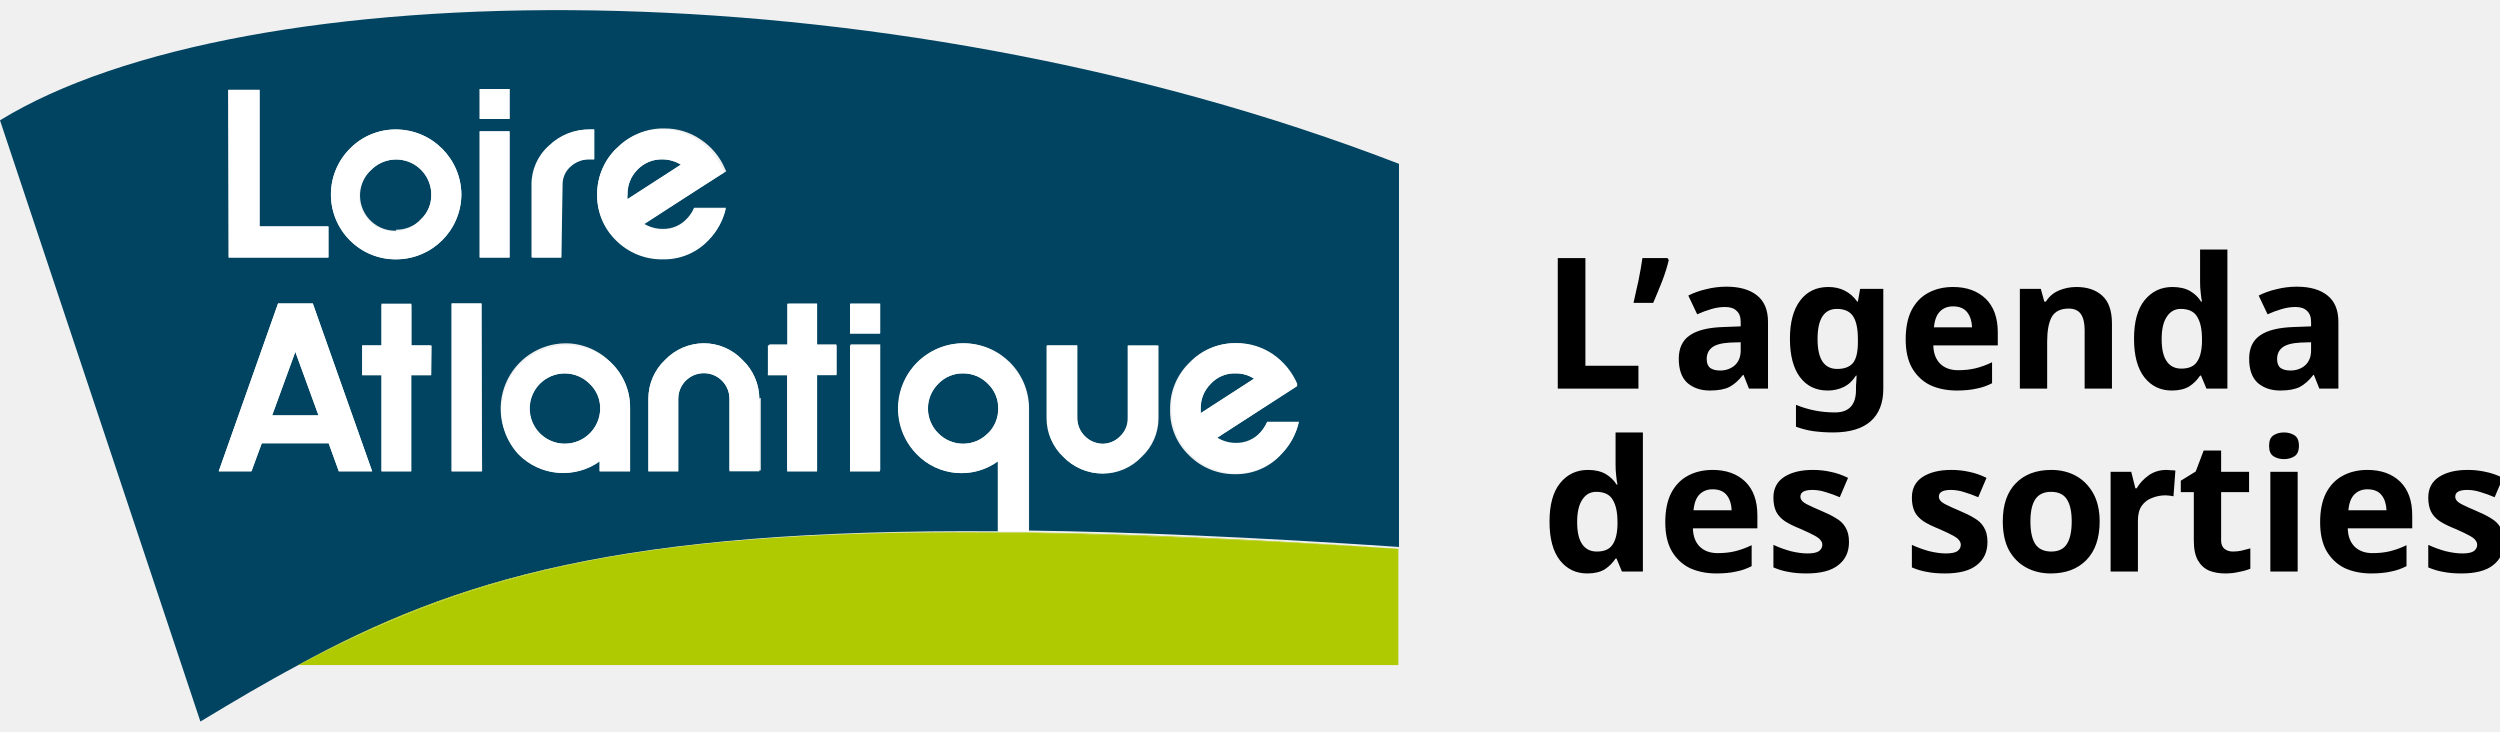
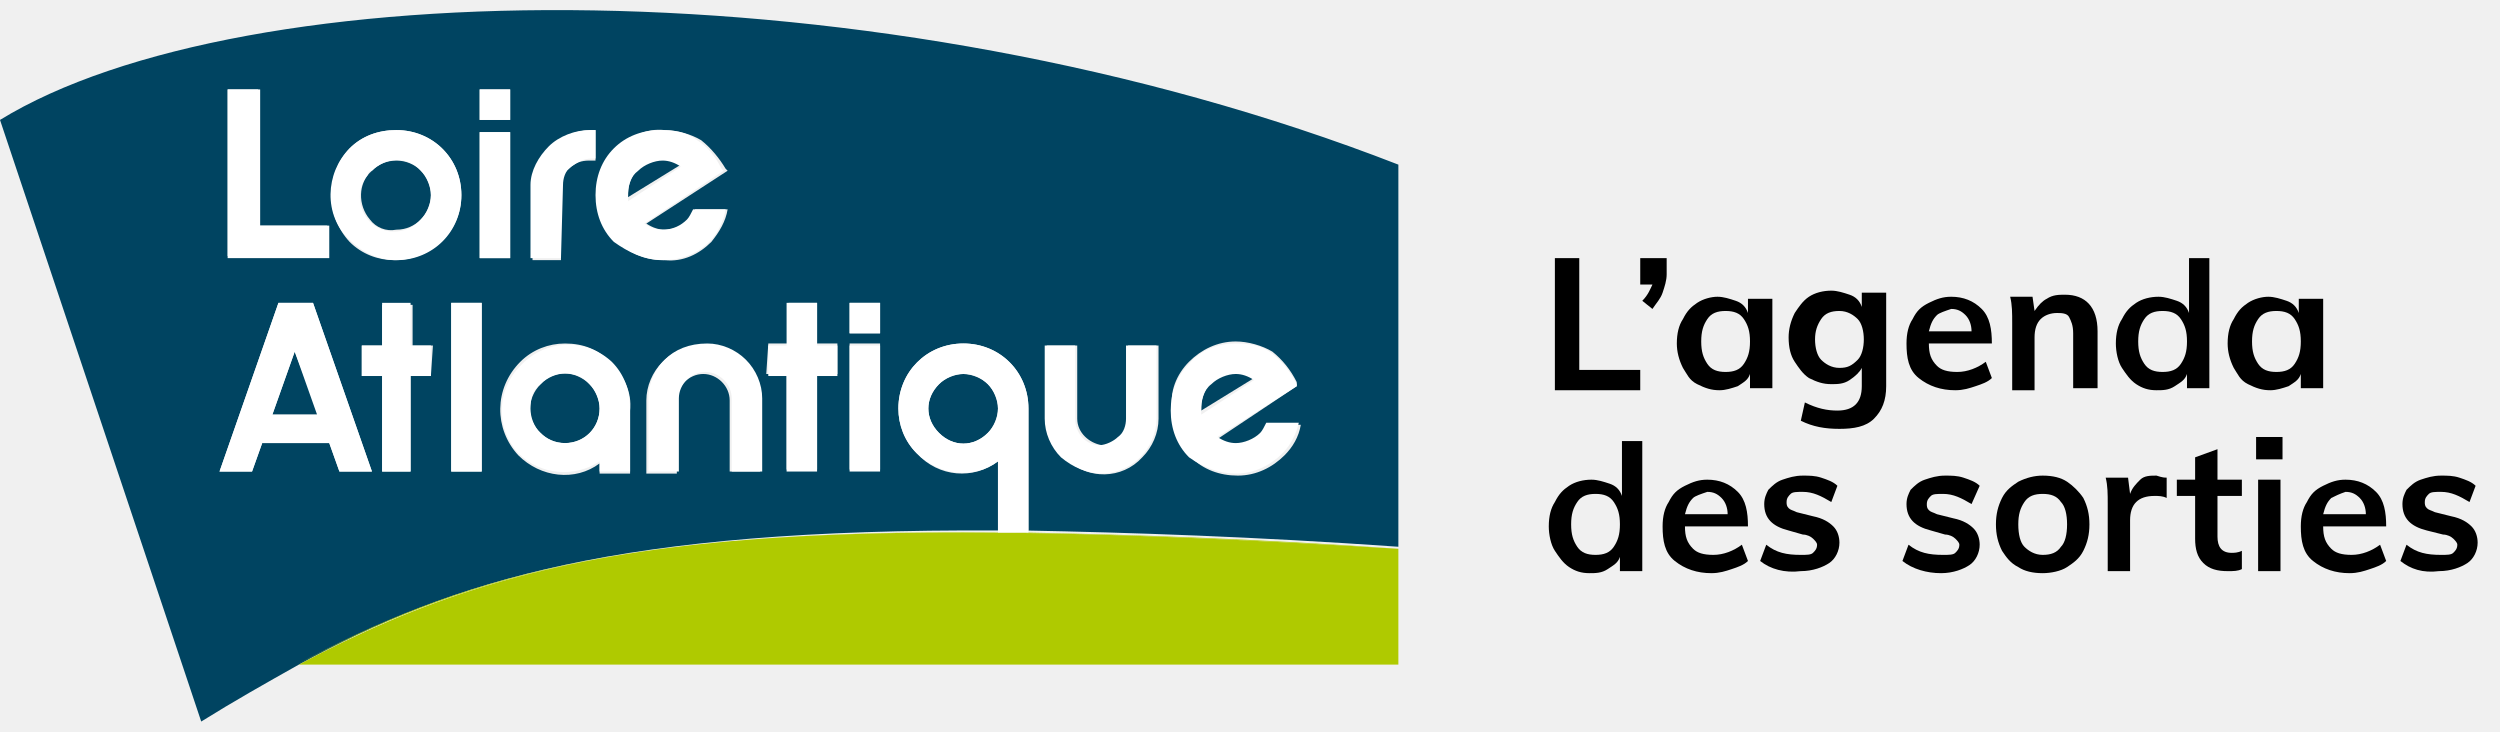
- <svg xmlns="http://www.w3.org/2000/svg" id="calques" viewBox="0 0 123 36">
-   <defs>
-     <style>.cls-1,.cls-2{isolation:isolate;}.cls-2{font-size:9px;font-family:Muli-Bold, Muli;font-weight:700;}.cls-3{letter-spacing:-0.07em;}.cls-4{letter-spacing:-0.03em;}.cls-5{letter-spacing:0.05em;}.cls-6{fill:#004461;}.cls-7{fill:#afca00;}.cls-8{fill:#fff;}</style>
-   </defs>
-   <g id="Handicap" class="cls-1">
-     <text class="cls-2" transform="translate(75.83 19.12)">
-       <tspan class="cls-3">L</tspan>
-       <tspan class="cls-4" x="4.43" y="0">’</tspan>
-       <tspan x="6.39" y="0">agenda</tspan>
-       <tspan x="0" y="9">des so</tspan>
-       <tspan class="cls-5" x="27.31" y="9">r</tspan>
-       <tspan x="31.26" y="9">ties</tspan>
-     </text>
+ <svg xmlns="http://www.w3.org/2000/svg" version="1.1" id="calques" x="0px" y="0px" viewBox="0 0 123 36" style="enable-background:new 0 0 123 36;" xml:space="preserve">
+   <style type="text/css">
+ 	.st0{enable-background:new    ;}
+ 	.st1{fill:#004461;}
+ 	.st2{fill:#AFCA00;}
+ 	.st3{fill:#FFFFFF;}
+ </style>
+   <g id="Handicap">
+     <g class="st0">
+       <path d="M76.5,19.1v-6.4h1.2v5.5h3v1H76.5z" />
+     </g>
+     <g class="st0">
+       <path d="M82,12.7v0.8c0,0.3-0.1,0.6-0.2,0.9c-0.1,0.3-0.3,0.5-0.5,0.8l-0.5-0.4c0.3-0.3,0.4-0.6,0.5-0.8h-0.6v-1.3H82z" />
+     </g>
+     <g class="st0">
+       <path d="M87.2,14.6v4.5h-1.1v-0.7c-0.1,0.3-0.3,0.4-0.6,0.6c-0.3,0.1-0.6,0.2-0.9,0.2c-0.4,0-0.7-0.1-1.1-0.3s-0.5-0.5-0.7-0.8    c-0.2-0.4-0.3-0.8-0.3-1.2c0-0.5,0.1-0.9,0.3-1.2c0.2-0.4,0.4-0.6,0.7-0.8c0.3-0.2,0.7-0.3,1-0.3c0.3,0,0.6,0.1,0.9,0.2    c0.3,0.1,0.5,0.3,0.6,0.6v-0.7H87.2z M85.8,17.9c0.2-0.3,0.3-0.6,0.3-1.1c0-0.5-0.1-0.8-0.3-1.1c-0.2-0.3-0.5-0.4-0.9-0.4    c-0.4,0-0.7,0.1-0.9,0.4c-0.2,0.3-0.3,0.6-0.3,1.1c0,0.5,0.1,0.8,0.3,1.1c0.2,0.3,0.5,0.4,0.9,0.4C85.3,18.3,85.6,18.2,85.8,17.9z    " />
+       <path d="M92.8,14.6V19c0,0.7-0.2,1.2-0.6,1.6c-0.4,0.4-1,0.5-1.7,0.5c-0.7,0-1.3-0.1-1.9-0.4l0.2-0.9c0.6,0.3,1.1,0.4,1.6,0.4    c0.8,0,1.2-0.4,1.2-1.2v-0.9c-0.1,0.2-0.3,0.4-0.6,0.6c-0.3,0.2-0.6,0.2-0.9,0.2c-0.4,0-0.7-0.1-1.1-0.3c-0.3-0.2-0.5-0.5-0.7-0.8    c-0.2-0.3-0.3-0.7-0.3-1.2c0-0.4,0.1-0.8,0.3-1.2c0.2-0.3,0.4-0.6,0.7-0.8c0.3-0.2,0.7-0.3,1.1-0.3c0.3,0,0.6,0.1,0.9,0.2    c0.3,0.1,0.5,0.3,0.6,0.6v-0.7H92.8z M91.4,17.7c0.2-0.2,0.3-0.6,0.3-1c0-0.4-0.1-0.8-0.3-1c-0.2-0.2-0.5-0.4-0.9-0.4    c-0.4,0-0.7,0.1-0.9,0.4s-0.3,0.6-0.3,1c0,0.4,0.1,0.8,0.3,1s0.5,0.4,0.9,0.4S91.1,18,91.4,17.7z" />
+       <path d="M98,16.9h-3.1c0,0.5,0.1,0.8,0.4,1.1c0.2,0.2,0.5,0.3,1,0.3c0.5,0,1-0.2,1.4-0.5l0.3,0.8c-0.2,0.2-0.5,0.3-0.8,0.4    c-0.3,0.1-0.6,0.2-1,0.2c-0.7,0-1.3-0.2-1.8-0.6s-0.6-1-0.6-1.7c0-0.5,0.1-0.9,0.3-1.2c0.2-0.4,0.4-0.6,0.8-0.8s0.7-0.3,1.1-0.3    c0.6,0,1.1,0.2,1.5,0.6s0.5,1,0.5,1.7V16.9z M95.3,15.5c-0.2,0.2-0.3,0.4-0.4,0.8H97c0-0.3-0.1-0.6-0.3-0.8s-0.4-0.3-0.7-0.3    C95.7,15.3,95.4,15.4,95.3,15.5z" />
+       <path d="M103.2,16.3v2.8H102v-2.7c0-0.4-0.1-0.6-0.2-0.8s-0.4-0.2-0.6-0.2c-0.3,0-0.6,0.1-0.8,0.3s-0.3,0.5-0.3,0.9v2.6h-1.1v-3.3    c0-0.5,0-0.9-0.1-1.3h1.1l0.1,0.7c0.2-0.3,0.4-0.5,0.6-0.6c0.3-0.2,0.6-0.2,0.9-0.2C102.6,14.5,103.2,15.1,103.2,16.3z" />
+       <path d="M108.7,12.5v6.6h-1.1v-0.7c-0.1,0.3-0.3,0.4-0.6,0.6s-0.6,0.2-0.9,0.2c-0.4,0-0.7-0.1-1-0.3c-0.3-0.2-0.5-0.5-0.7-0.8    s-0.3-0.8-0.3-1.2c0-0.5,0.1-0.9,0.3-1.2c0.2-0.4,0.4-0.6,0.7-0.8c0.3-0.2,0.7-0.3,1.1-0.3c0.3,0,0.6,0.1,0.9,0.2    c0.3,0.1,0.5,0.3,0.6,0.6v-2.7H108.7z M107.3,17.9c0.2-0.3,0.3-0.6,0.3-1.1s-0.1-0.8-0.3-1.1c-0.2-0.3-0.5-0.4-0.9-0.4    c-0.4,0-0.7,0.1-0.9,0.4s-0.3,0.6-0.3,1.1c0,0.5,0.1,0.8,0.3,1.1s0.5,0.4,0.9,0.4S107.1,18.2,107.3,17.9z" />
+       <path d="M114.3,14.6v4.5h-1.1v-0.7c-0.1,0.3-0.3,0.4-0.6,0.6c-0.3,0.1-0.6,0.2-0.9,0.2c-0.4,0-0.7-0.1-1.1-0.3s-0.5-0.5-0.7-0.8    c-0.2-0.4-0.3-0.8-0.3-1.2c0-0.5,0.1-0.9,0.3-1.2c0.2-0.4,0.4-0.6,0.7-0.8c0.3-0.2,0.7-0.3,1-0.3c0.3,0,0.6,0.1,0.9,0.2    c0.3,0.1,0.5,0.3,0.6,0.6v-0.7H114.3z M112.9,17.9c0.2-0.3,0.3-0.6,0.3-1.1c0-0.5-0.1-0.8-0.3-1.1c-0.2-0.3-0.5-0.4-0.9-0.4    c-0.4,0-0.7,0.1-0.9,0.4c-0.2,0.3-0.3,0.6-0.3,1.1c0,0.5,0.1,0.8,0.3,1.1c0.2,0.3,0.5,0.4,0.9,0.4    C112.4,18.3,112.7,18.2,112.9,17.9z" />
+     </g>
+     <g class="st0">
+       <path d="M80.8,21.5v6.6h-1.1v-0.7c-0.1,0.3-0.3,0.4-0.6,0.6s-0.6,0.2-0.9,0.2c-0.4,0-0.7-0.1-1-0.3c-0.3-0.2-0.5-0.5-0.7-0.8    s-0.3-0.8-0.3-1.2c0-0.5,0.1-0.9,0.3-1.2c0.2-0.4,0.4-0.6,0.7-0.8c0.3-0.2,0.7-0.3,1.1-0.3c0.3,0,0.6,0.1,0.9,0.2    c0.3,0.1,0.5,0.3,0.6,0.6v-2.7H80.8z M79.4,26.9c0.2-0.3,0.3-0.6,0.3-1.1s-0.1-0.8-0.3-1.1c-0.2-0.3-0.5-0.4-0.9-0.4    c-0.4,0-0.7,0.1-0.9,0.4s-0.3,0.6-0.3,1.1c0,0.5,0.1,0.8,0.3,1.1s0.5,0.4,0.9,0.4S79.2,27.2,79.4,26.9z" />
+       <path d="M86,25.9h-3.1c0,0.5,0.1,0.8,0.4,1.1c0.2,0.2,0.5,0.3,1,0.3c0.5,0,1-0.2,1.4-0.5l0.3,0.8c-0.2,0.2-0.5,0.3-0.8,0.4    c-0.3,0.1-0.6,0.2-1,0.2c-0.7,0-1.3-0.2-1.8-0.6s-0.6-1-0.6-1.7c0-0.5,0.1-0.9,0.3-1.2c0.2-0.4,0.4-0.6,0.8-0.8s0.7-0.3,1.1-0.3    c0.6,0,1.1,0.2,1.5,0.6s0.5,1,0.5,1.7V25.9z M83.3,24.5c-0.2,0.2-0.3,0.4-0.4,0.8H85c0-0.3-0.1-0.6-0.3-0.8s-0.4-0.3-0.7-0.3    C83.7,24.3,83.4,24.4,83.3,24.5z" />
+       <path d="M86.6,27.6l0.3-0.8c0.5,0.4,1,0.5,1.7,0.5c0.3,0,0.5,0,0.6-0.1c0.1-0.1,0.2-0.2,0.2-0.4c0-0.1-0.1-0.2-0.2-0.3    c-0.1-0.1-0.3-0.2-0.5-0.2L88,26.1c-0.8-0.2-1.2-0.6-1.2-1.3c0-0.3,0.1-0.5,0.2-0.7c0.2-0.2,0.4-0.4,0.7-0.5    c0.3-0.1,0.6-0.2,1-0.2c0.3,0,0.6,0,0.9,0.1c0.3,0.1,0.6,0.2,0.8,0.4l-0.3,0.8c-0.5-0.3-0.9-0.5-1.4-0.5c-0.3,0-0.5,0-0.6,0.1    c-0.1,0.1-0.2,0.2-0.2,0.4c0,0.1,0,0.2,0.1,0.3s0.2,0.1,0.4,0.2l0.8,0.2c0.5,0.1,0.8,0.3,1,0.5c0.2,0.2,0.3,0.5,0.3,0.8    c0,0.4-0.2,0.8-0.5,1s-0.8,0.4-1.4,0.4C87.8,28.2,87.1,28,86.6,27.6z" />
+       <path d="M93.6,27.6l0.3-0.8c0.5,0.4,1,0.5,1.7,0.5c0.3,0,0.5,0,0.6-0.1c0.1-0.1,0.2-0.2,0.2-0.4c0-0.1-0.1-0.2-0.2-0.3    c-0.1-0.1-0.3-0.2-0.5-0.2L95,26.1c-0.8-0.2-1.2-0.6-1.2-1.3c0-0.3,0.1-0.5,0.2-0.7c0.2-0.2,0.4-0.4,0.7-0.5    c0.3-0.1,0.6-0.2,1-0.2c0.3,0,0.6,0,0.9,0.1c0.3,0.1,0.6,0.2,0.8,0.4L97,24.8c-0.5-0.3-0.9-0.5-1.4-0.5c-0.3,0-0.5,0-0.6,0.1    c-0.1,0.1-0.2,0.2-0.2,0.4c0,0.1,0,0.2,0.1,0.3s0.2,0.1,0.4,0.2l0.8,0.2c0.5,0.1,0.8,0.3,1,0.5c0.2,0.2,0.3,0.5,0.3,0.8    c0,0.4-0.2,0.8-0.5,1s-0.8,0.4-1.4,0.4C94.8,28.2,94.1,28,93.6,27.6z" />
+       <path d="M99.3,27.9c-0.4-0.2-0.6-0.5-0.8-0.8c-0.2-0.4-0.3-0.8-0.3-1.3s0.1-0.9,0.3-1.3c0.2-0.4,0.5-0.6,0.8-0.8    c0.4-0.2,0.8-0.3,1.2-0.3c0.5,0,0.9,0.1,1.2,0.3c0.3,0.2,0.6,0.5,0.8,0.8c0.2,0.4,0.3,0.8,0.3,1.3s-0.1,0.9-0.3,1.3    c-0.2,0.4-0.5,0.6-0.8,0.8c-0.3,0.2-0.8,0.3-1.2,0.3C100,28.2,99.6,28.1,99.3,27.9z M101.4,26.9c0.2-0.2,0.3-0.6,0.3-1.1    c0-0.5-0.1-0.9-0.3-1.1c-0.2-0.3-0.5-0.4-0.9-0.4c-0.4,0-0.7,0.1-0.9,0.4s-0.3,0.6-0.3,1.1c0,0.5,0.1,0.9,0.3,1.1s0.5,0.4,0.9,0.4    C100.9,27.3,101.2,27.2,101.4,26.9z" />
+     </g>
+     <g class="st0">
+       <path d="M106.6,23.5l0,1c-0.2-0.1-0.4-0.1-0.6-0.1c-0.4,0-0.7,0.1-0.9,0.3c-0.2,0.2-0.3,0.5-0.3,0.9v2.5h-1.1v-3.3    c0-0.5,0-0.9-0.1-1.3h1.1l0.1,0.8c0.1-0.3,0.3-0.5,0.5-0.7c0.2-0.2,0.5-0.2,0.8-0.2C106.4,23.5,106.5,23.5,106.6,23.5z" />
+     </g>
+     <g class="st0">
+       <path d="M109.1,24.4v2c0,0.5,0.2,0.8,0.7,0.8c0.1,0,0.3,0,0.5-0.1v0.9c-0.2,0.1-0.4,0.1-0.7,0.1c-0.5,0-0.9-0.1-1.2-0.4    c-0.3-0.3-0.4-0.7-0.4-1.2v-2.1h-0.9v-0.8h0.9v-1.1l1.1-0.4v1.5h1.2v0.8H109.1z" />
+       <path d="M111,21.5h1.3v1.1H111V21.5z M111.1,28.1v-4.5h1.1v4.5H111.1z" />
+       <path d="M117.4,25.9h-3.1c0,0.5,0.1,0.8,0.4,1.1c0.2,0.2,0.5,0.3,1,0.3c0.5,0,1-0.2,1.4-0.5l0.3,0.8c-0.2,0.2-0.5,0.3-0.8,0.4    c-0.3,0.1-0.6,0.2-1,0.2c-0.7,0-1.3-0.2-1.8-0.6s-0.6-1-0.6-1.7c0-0.5,0.1-0.9,0.3-1.2c0.2-0.4,0.4-0.6,0.8-0.8s0.7-0.3,1.1-0.3    c0.6,0,1.1,0.2,1.5,0.6s0.5,1,0.5,1.7V25.9z M114.7,24.5c-0.2,0.2-0.3,0.4-0.4,0.8h2.1c0-0.3-0.1-0.6-0.3-0.8s-0.4-0.3-0.7-0.3    C115.1,24.3,114.9,24.4,114.7,24.5z" />
+       <path d="M118.1,27.6l0.3-0.8c0.5,0.4,1,0.5,1.7,0.5c0.3,0,0.5,0,0.6-0.1c0.1-0.1,0.2-0.2,0.2-0.4c0-0.1-0.1-0.2-0.2-0.3    c-0.1-0.1-0.3-0.2-0.5-0.2l-0.8-0.2c-0.8-0.2-1.2-0.6-1.2-1.3c0-0.3,0.1-0.5,0.2-0.7c0.2-0.2,0.4-0.4,0.7-0.5    c0.3-0.1,0.6-0.2,1-0.2c0.3,0,0.6,0,0.9,0.1c0.3,0.1,0.6,0.2,0.8,0.4l-0.3,0.8c-0.5-0.3-0.9-0.5-1.4-0.5c-0.3,0-0.5,0-0.6,0.1    c-0.1,0.1-0.2,0.2-0.2,0.4c0,0.1,0,0.2,0.1,0.3s0.2,0.1,0.4,0.2l0.8,0.2c0.5,0.1,0.8,0.3,1,0.5c0.2,0.2,0.3,0.5,0.3,0.8    c0,0.4-0.2,0.8-0.5,1s-0.8,0.4-1.4,0.4C119.2,28.2,118.6,28,118.1,27.6z" />
+     </g>
  </g>
-   <path class="cls-6" d="M33.5,8.1a1.78,1.78,0,0,0-.92-.26,1.65,1.65,0,0,0-1.22.51,1.68,1.68,0,0,0-.5,1.23.86.86,0,0,0,0,.22Z" />
-   <path class="cls-6" d="M61.7,18.63a1.63,1.63,0,0,0-.91-.26,1.59,1.59,0,0,0-1.22.51,1.68,1.68,0,0,0-.51,1.23,1.8,1.8,0,0,0,0,.22Z" />
-   <path class="cls-6" d="M19.49,11.3a1.65,1.65,0,0,0,1.22-.51,1.62,1.62,0,0,0,.51-1.22,1.73,1.73,0,0,0-2.95-1.22,1.73,1.73,0,0,0,1.22,3Z" />
-   <path class="cls-6" d="M47.39,18.37a1.65,1.65,0,0,0-1.22.51,1.71,1.71,0,0,0,0,2.44,1.71,1.71,0,0,0,2.44,0,1.69,1.69,0,0,0,.51-1.22,1.65,1.65,0,0,0-.51-1.22A1.69,1.69,0,0,0,47.39,18.37Z" />
-   <path class="cls-6" d="M27.79,21.83a1.74,1.74,0,0,0,1.74-1.73A1.65,1.65,0,0,0,29,18.88a1.73,1.73,0,0,0-2.45,0,1.73,1.73,0,0,0,1.22,2.95Z" />
-   <path class="cls-6" d="M49.12,26.14V22.69a3.05,3.05,0,0,1-4-.35,3.14,3.14,0,0,1-.91-2.24,3.21,3.21,0,0,1,6.42,0v6h-.19c5.24.07,11.3.33,18.39.81V8.06C43.07-1.89,11.91-1.4,0,5.92L9.86,35.5c1.65-1,3.24-1.94,4.82-2.78h0C22.43,28.51,30.5,26,49.12,26.14Zm9.4-8.3a3.07,3.07,0,0,1,2.27-.95,3.16,3.16,0,0,1,1.78.54,3.41,3.41,0,0,1,1.2,1.45l0,.13-3.93,2.56a1.72,1.72,0,0,0,.91.26A1.58,1.58,0,0,0,62,21.3a2,2,0,0,0,.33-.51h1.56a3.28,3.28,0,0,1-.83,1.54,3,3,0,0,1-2.28,1,3.14,3.14,0,0,1-2.27-.92,3,3,0,0,1-.94-2.26A3.11,3.11,0,0,1,58.52,17.84Zm-7-.85H53v3.58a1.28,1.28,0,0,0,1.25,1.26,1.23,1.23,0,0,0,.89-.38,1.19,1.19,0,0,0,.37-.88V17H57v3.58a2.59,2.59,0,0,1-.83,1.9,2.63,2.63,0,0,1-3.82,0,2.62,2.62,0,0,1-.82-1.9Zm-30.3,1.47h-1v4.73H18.77V18.46h-.95V17h.95v-2h1.47v2h1Zm2.5,4.73H22.22V14.93h1.47Zm18.13-8.25h1.46v1.47H41.82Zm0,2h1.46v6.2H41.82Zm-4,0h.95v-2H40.2v2h.95v1.47H40.2v4.73H38.73V18.46h-.95Zm-.42,2.63v3.57H35.89V19.62a1.26,1.26,0,0,0-2.52,0v3.57H31.9V19.62a2.62,2.62,0,0,1,.82-1.91,2.66,2.66,0,0,1,1.91-.82,2.62,2.62,0,0,1,1.9.82A2.65,2.65,0,0,1,37.36,19.62Zm-7-12.31a3,3,0,0,1,2.26-.94,3.11,3.11,0,0,1,1.78.54,3.26,3.26,0,0,1,1.2,1.44l.06.13L31.68,11a1.73,1.73,0,0,0,.92.26,1.56,1.56,0,0,0,1.21-.52,1.73,1.73,0,0,0,.34-.52h1.56a3.24,3.24,0,0,1-.84,1.55,3,3,0,0,1-2.27.95,3.16,3.16,0,0,1-2.28-.92,3.06,3.06,0,0,1-.94-2.26A3.14,3.14,0,0,1,30.32,7.31ZM26.21,9.1a2.54,2.54,0,0,1,.85-1.93,2.8,2.8,0,0,1,2-.8h.17V7.84H29a1.38,1.38,0,0,0-1,.36,1.16,1.16,0,0,0-.39.9v3.57H26.21Zm1.58,7.79a3.11,3.11,0,0,1,2.27.95A3.06,3.06,0,0,1,31,20.1v3.09H29.53v-.5a3.07,3.07,0,0,1-4-.35,3.22,3.22,0,0,1,2.3-5.45ZM23.6,4.38h1.47V5.85H23.6Zm0,2.08h1.47v6.21H23.6Zm-6.38.85a3.14,3.14,0,0,1,2.27-.94,3.23,3.23,0,0,1,3.21,3.2,3.22,3.22,0,0,1-5.48,2.26,3.19,3.19,0,0,1,0-4.52Zm-6-2.89h1.53v6.72h3.39v1.53H11.25Zm1.13,18.77H10.76l2.92-8.26h1.71l2.92,8.26H16.67l-.5-1.38H12.88Z" />
-   <polygon class="cls-6" points="13.39 20.43 15.67 20.43 14.53 17.31 13.39 20.43" />
-   <path class="cls-7" d="M14.68,32.72H68.8V27C37.51,25.07,26.5,26.43,14.68,32.72Z" />
-   <path class="cls-7" d="M68.93,27h0Z" />
-   <path class="cls-7" d="M68.8,27h0c-7.09-.48-13.15-.74-18.39-.81H49.12C30.5,26,22.43,28.51,14.65,32.72h0C26.5,26.43,37.51,25.07,68.8,27Z" />
-   <path class="cls-8" d="M19.49,12.76A3.21,3.21,0,0,0,22.7,9.57a3.23,3.23,0,0,0-3.21-3.2,3.14,3.14,0,0,0-2.27.94,3.19,3.19,0,0,0,0,4.52A3.13,3.13,0,0,0,19.49,12.76ZM18.27,8.35a1.73,1.73,0,0,1,2.95,1.22,1.62,1.62,0,0,1-.51,1.22,1.73,1.73,0,1,1-2.44-2.44Z" />
-   <rect class="cls-8" x="23.6" y="6.46" width="1.47" height="6.21" />
-   <path class="cls-8" d="M27.68,9.1a1.16,1.16,0,0,1,.39-.9,1.38,1.38,0,0,1,1-.36h.17V6.37H29a2.8,2.8,0,0,0-2,.8,2.54,2.54,0,0,0-.85,1.93v3.57h1.47Z" />
-   <polygon class="cls-8" points="20.24 14.94 18.77 14.94 18.77 16.99 17.82 16.99 17.82 18.46 18.77 18.46 18.77 23.19 20.24 23.19 20.24 18.46 21.19 18.46 21.19 16.99 20.24 16.99 20.24 14.94" />
-   <rect class="cls-8" x="22.22" y="14.93" width="1.47" height="8.26" />
-   <path class="cls-8" d="M25.49,22.34a3.07,3.07,0,0,0,4,.35v.5H31V20.1a3.06,3.06,0,0,0-.94-2.26,3.21,3.21,0,0,0-4.57,4.5Zm1.08-3.46a1.73,1.73,0,0,1,2.45,0,1.65,1.65,0,0,1,.51,1.22,1.74,1.74,0,0,1-1.74,1.73,1.73,1.73,0,0,1-1.22-2.95Z" />
-   <path class="cls-8" d="M32.72,17.71a2.62,2.62,0,0,0-.82,1.91v3.57h1.47V19.62a1.26,1.26,0,0,1,2.52,0v3.57h1.47V19.62a2.65,2.65,0,0,0-.83-1.91,2.62,2.62,0,0,0-1.9-.82A2.66,2.66,0,0,0,32.72,17.71Z" />
-   <polygon class="cls-8" points="38.73 23.2 40.2 23.2 40.2 18.46 41.16 18.46 41.16 16.99 40.2 16.99 40.2 14.94 38.73 14.94 38.73 16.99 37.78 16.99 37.78 18.46 38.73 18.46 38.73 23.2" />
-   <rect class="cls-8" x="41.82" y="16.99" width="1.47" height="6.21" />
-   <rect class="cls-8" x="41.82" y="14.94" width="1.47" height="1.47" />
-   <path class="cls-8" d="M50.6,20.1a3.24,3.24,0,0,0-3.21-3.21,3.21,3.21,0,0,0-2.3,5.45,3.05,3.05,0,0,0,4,.35v3.45H50.6Zm-2,1.22a1.71,1.71,0,0,1-2.44,0,1.71,1.71,0,0,1,0-2.44,1.65,1.65,0,0,1,1.22-.51,1.69,1.69,0,0,1,1.22.51,1.65,1.65,0,0,1,.51,1.22A1.69,1.69,0,0,1,48.61,21.32Z" />
-   <path class="cls-8" d="M49.12,26.15h0Z" />
-   <path class="cls-8" d="M54.22,23.29a2.66,2.66,0,0,0,1.91-.82,2.59,2.59,0,0,0,.83-1.9V17H55.48v3.58a1.19,1.19,0,0,1-.37.88,1.23,1.23,0,0,1-.89.38A1.28,1.28,0,0,1,53,20.57V17H51.49v3.58a2.62,2.62,0,0,0,.82,1.9A2.66,2.66,0,0,0,54.22,23.29Z" />
-   <path class="cls-8" d="M32.6,12.76a3,3,0,0,0,2.27-.95,3.24,3.24,0,0,0,.84-1.55H34.15a1.73,1.73,0,0,1-.34.52,1.56,1.56,0,0,1-1.21.52,1.73,1.73,0,0,1-.92-.26l3.94-2.56-.06-.13a3.26,3.26,0,0,0-1.2-1.44,3.11,3.11,0,0,0-1.78-.54,3,3,0,0,0-2.26.94,3.14,3.14,0,0,0-.94,2.27,3.06,3.06,0,0,0,.94,2.26A3.16,3.16,0,0,0,32.6,12.76ZM31.36,8.35a1.65,1.65,0,0,1,1.22-.51,1.78,1.78,0,0,1,.92.26L30.88,9.8a.86.86,0,0,1,0-.22A1.68,1.68,0,0,1,31.36,8.35Z" />
-   <path class="cls-8" d="M60.8,23.29a3,3,0,0,0,2.28-1,3.28,3.28,0,0,0,.83-1.54H62.35a2,2,0,0,1-.33.51,1.58,1.58,0,0,1-1.22.53,1.72,1.72,0,0,1-.91-.26L63.82,19l0-.13a3.41,3.41,0,0,0-1.2-1.45,3.16,3.16,0,0,0-1.78-.54,3.07,3.07,0,0,0-2.27.95,3.11,3.11,0,0,0-.93,2.27,3,3,0,0,0,.94,2.26A3.14,3.14,0,0,0,60.8,23.29Zm-1.23-4.41a1.59,1.59,0,0,1,1.22-.51,1.63,1.63,0,0,1,.91.26l-2.62,1.7a1.8,1.8,0,0,1,0-.22A1.68,1.68,0,0,1,59.57,18.88Z" />
-   <polygon class="cls-8" points="16.17 11.14 12.78 11.14 12.78 4.42 11.25 4.42 11.25 12.67 16.17 12.67 16.17 11.14" />
-   <path class="cls-8" d="M16.67,23.19h1.64l-2.92-8.26H13.68l-2.92,8.26h1.62l.5-1.38h3.29Zm-3.28-2.75,1.14-3.13,1.14,3.13Z" />
-   <rect class="cls-8" x="23.6" y="4.38" width="1.47" height="1.47" />
+   <path class="st1" d="M33.5,8.1c-0.3-0.2-0.6-0.3-0.9-0.3c-0.5,0-0.9,0.2-1.2,0.5c-0.3,0.3-0.5,0.8-0.5,1.2c0,0.1,0,0.1,0,0.2  L33.5,8.1z" />
+   <path class="st1" d="M61.7,18.6c-0.3-0.2-0.6-0.3-0.9-0.3c-0.5,0-0.9,0.2-1.2,0.5c-0.3,0.3-0.5,0.8-0.5,1.2c0,0.1,0,0.1,0,0.2  L61.7,18.6z" />
+   <path class="st1" d="M19.5,11.3c0.5,0,0.9-0.2,1.2-0.5c0.3-0.3,0.5-0.8,0.5-1.2c0-1-0.8-1.7-1.7-1.7c-0.5,0-0.9,0.2-1.2,0.5  c-0.7,0.6-0.7,1.7-0.1,2.4C18.5,11.2,19,11.4,19.5,11.3L19.5,11.3z" />
+   <path class="st1" d="M47.4,18.4c-0.5,0-0.9,0.2-1.2,0.5c-0.7,0.7-0.7,1.7,0,2.4c0,0,0,0,0,0c0.7,0.7,1.7,0.7,2.4,0c0,0,0,0,0,0  c0.3-0.3,0.5-0.8,0.5-1.2c0-0.5-0.2-0.9-0.5-1.2C48.3,18.6,47.8,18.4,47.4,18.4z" />
+   <path class="st1" d="M27.8,21.8c1,0,1.7-0.8,1.7-1.7c0-0.5-0.2-0.9-0.5-1.2c-0.7-0.7-1.8-0.7-2.4,0c0,0,0,0,0,0  c-0.7,0.7-0.7,1.8,0,2.4C26.9,21.6,27.3,21.8,27.8,21.8L27.8,21.8z" />
+   <path class="st1" d="M49.1,26.1v-3.4c-1.2,0.9-2.9,0.8-4-0.4c-0.6-0.6-0.9-1.4-0.9-2.2c0-1.8,1.4-3.2,3.2-3.2c1.8,0,3.2,1.4,3.2,3.2  v6h-0.2c5.2,0.1,11.3,0.3,18.4,0.8V8.1C43.1-1.9,11.9-1.4,0,5.9l9.9,29.6c1.6-1,3.2-1.9,4.8-2.8l0,0C22.4,28.5,30.5,26,49.1,26.1z   M58.5,17.8c0.6-0.6,1.4-1,2.3-1c0.6,0,1.3,0.2,1.8,0.5c0.5,0.4,0.9,0.9,1.2,1.5V19l-3.9,2.6c0.3,0.2,0.6,0.3,0.9,0.3  c0.5,0,0.9-0.2,1.3-0.5c0.1-0.2,0.2-0.3,0.3-0.5h1.6c-0.1,0.6-0.4,1.1-0.8,1.5c-0.6,0.6-1.4,1-2.3,1c-0.9,0-1.7-0.3-2.3-0.9  c-0.6-0.6-1-1.4-0.9-2.3C57.5,19.3,57.9,18.4,58.5,17.8z M51.5,17H53v3.6c0,0.7,0.6,1.2,1.2,1.3c0.3,0,0.7-0.1,0.9-0.4  c0.2-0.2,0.4-0.5,0.4-0.9V17H57v3.6c0,0.7-0.3,1.4-0.8,1.9c-1,1.1-2.7,1.1-3.7,0.1c0,0-0.1-0.1-0.1-0.1c-0.5-0.5-0.8-1.2-0.8-1.9  L51.5,17z M21.2,18.5h-1v4.7h-1.4v-4.7h-1V17h1v-2h1.5v2h1L21.2,18.5z M23.7,23.2h-1.5v-8.3h1.5L23.7,23.2z M41.8,14.9h1.5v1.5h-1.5  L41.8,14.9z M41.8,16.9h1.5v6.2h-1.5L41.8,16.9z M37.8,16.9h1v-2h1.4v2h1v1.5h-1v4.7h-1.5v-4.7h-1L37.8,16.9z M37.4,19.6v3.6h-1.5  v-3.5c0-0.7-0.6-1.3-1.3-1.3c-0.7,0-1.3,0.6-1.3,1.3l0,0v3.6h-1.5v-3.6c0-0.7,0.3-1.4,0.8-1.9c0.5-0.5,1.2-0.8,1.9-0.8  c0.7,0,1.4,0.3,1.9,0.8C37.1,18.2,37.4,18.9,37.4,19.6L37.4,19.6z M30.4,7.3c0.6-0.6,1.4-1,2.3-0.9c0.6,0,1.3,0.2,1.8,0.5  c0.5,0.4,0.9,0.9,1.2,1.4l0.1,0.1l-4,2.6c0.3,0.2,0.6,0.3,0.9,0.3c0.5,0,0.9-0.2,1.2-0.5c0.1-0.2,0.3-0.3,0.3-0.5h1.6  c-0.1,0.6-0.4,1.1-0.8,1.6c-0.6,0.6-1.4,1-2.3,0.9c-0.9,0-1.7-0.3-2.3-0.9c-0.6-0.6-1-1.4-0.9-2.3c0-0.8,0.3-1.6,0.9-2.2L30.4,7.3z   M26.2,9.1c0-0.7,0.3-1.4,0.9-1.9c0.5-0.5,1.3-0.8,2-0.8h0.2v1.5H29c-0.4,0-0.7,0.1-1,0.4c-0.3,0.2-0.4,0.6-0.4,0.9v3.6h-1.4V9.1z   M27.8,16.9c0.9,0,1.7,0.3,2.3,1c0.6,0.6,1,1.4,0.9,2.3v3.1h-1.5v-0.5c-1.2,0.9-2.9,0.7-4-0.4c-1.2-1.3-1.2-3.3,0.1-4.6  C26.2,17.2,27,16.9,27.8,16.9L27.8,16.9z M23.6,4.4h1.5v1.5h-1.5V4.4z M23.6,6.5h1.5v6.2h-1.5V6.5z M17.2,7.3  c0.6-0.6,1.4-0.9,2.3-0.9c1.8,0,3.2,1.4,3.2,3.2c0,1.8-1.5,3.2-3.3,3.2c-0.8,0-1.6-0.3-2.2-0.9C16,10.6,16,8.6,17.2,7.3  C17.2,7.3,17.2,7.3,17.2,7.3z M11.2,4.4h1.5v6.7h3.4v1.5h-4.9L11.2,4.4z M12.4,23.2h-1.6l2.9-8.3h1.7l2.9,8.3h-1.6l-0.5-1.4h-3.3  L12.4,23.2z" />
+   <polygon class="st1" points="13.4,20.4 15.7,20.4 14.5,17.3 " />
+   <path class="st2" d="M14.7,32.7h54.1V27C37.5,25.1,26.5,26.4,14.7,32.7z" />
+   <path class="st2" d="M68.9,27L68.9,27z" />
+   <path class="st2" d="M68.8,27L68.8,27c-7.1-0.5-13.2-0.7-18.4-0.8h-1.3c-18.6-0.2-26.7,2.3-34.5,6.5l0,0  C26.5,26.4,37.5,25.1,68.8,27z" />
+   <path class="st3" d="M19.5,12.8c1.8,0,3.2-1.4,3.2-3.2c0-1.8-1.4-3.2-3.2-3.2c-0.9,0-1.7,0.3-2.3,0.9c-1.2,1.2-1.3,3.3,0,4.5  c0,0,0,0,0,0C17.8,12.4,18.6,12.8,19.5,12.8z M18.3,8.4c0.7-0.7,1.8-0.7,2.4,0c0.3,0.3,0.5,0.8,0.5,1.2c0,0.5-0.2,0.9-0.5,1.2  c-0.6,0.7-1.7,0.8-2.4,0.2c-0.7-0.6-0.8-1.7-0.2-2.4C18.1,8.5,18.2,8.4,18.3,8.4z" />
+   <rect x="23.6" y="6.5" class="st3" width="1.5" height="6.2" />
+   <path class="st3" d="M27.7,9.1c0-0.3,0.1-0.7,0.4-0.9c0.3-0.2,0.6-0.4,1-0.4h0.2V6.4H29c-0.7,0-1.5,0.3-2,0.8  c-0.5,0.5-0.9,1.2-0.9,1.9v3.6h1.5L27.7,9.1z" />
+   <polygon class="st3" points="20.2,14.9 18.8,14.9 18.8,17 17.8,17 17.8,18.5 18.8,18.5 18.8,23.2 20.2,23.2 20.2,18.5 21.2,18.5   21.2,17 20.2,17 " />
+   <rect x="22.2" y="14.9" class="st3" width="1.5" height="8.3" />
+   <path class="st3" d="M25.5,22.3c1.1,1.1,2.8,1.2,4,0.4v0.5H31v-3.1c0-0.9-0.3-1.7-0.9-2.3c-1.3-1.2-3.3-1.1-4.5,0.2  C24.4,19.2,24.4,21.1,25.5,22.3z M26.6,18.9c0.7-0.7,1.8-0.7,2.4,0c0,0,0,0,0,0c0.3,0.3,0.5,0.8,0.5,1.2c0,1-0.8,1.7-1.7,1.7  c-1,0-1.7-0.8-1.7-1.7C26.1,19.6,26.2,19.2,26.6,18.9z" />
+   <path class="st3" d="M32.7,17.7c-0.5,0.5-0.8,1.2-0.8,1.9v3.6h1.5v-3.6c0-0.7,0.6-1.3,1.3-1.3c0.7,0,1.3,0.6,1.3,1.3l0,0v3.6h1.5  v-3.6c0-0.7-0.3-1.4-0.8-1.9c-0.5-0.5-1.2-0.8-1.9-0.8C33.9,16.9,33.2,17.2,32.7,17.7z" />
+   <polygon class="st3" points="38.7,23.2 40.2,23.2 40.2,18.5 41.2,18.5 41.2,17 40.2,17 40.2,14.9 38.7,14.9 38.7,17 37.8,17   37.8,18.5 38.7,18.5 " />
+   <rect x="41.8" y="17" class="st3" width="1.5" height="6.2" />
+   <rect x="41.8" y="14.9" class="st3" width="1.5" height="1.5" />
+   <path class="st3" d="M50.6,20.1c0-1.8-1.4-3.2-3.2-3.2c-1.8,0-3.2,1.4-3.2,3.2c0,0.8,0.3,1.6,0.9,2.2c1.1,1.1,2.8,1.3,4,0.4v3.5h1.5  V20.1z M48.6,21.3c-0.7,0.7-1.7,0.7-2.4,0c0,0,0,0,0,0c-0.7-0.7-0.7-1.7,0-2.4c0,0,0,0,0,0c0.3-0.3,0.8-0.5,1.2-0.5  c0.5,0,0.9,0.2,1.2,0.5c0.3,0.3,0.5,0.8,0.5,1.2C49.1,20.6,48.9,21,48.6,21.3L48.6,21.3z" />
+   <path class="st3" d="M49.1,26.1L49.1,26.1z" />
+   <path class="st3" d="M54.2,23.3c0.7,0,1.4-0.3,1.9-0.8c0.5-0.5,0.8-1.2,0.8-1.9V17h-1.5v3.6c0,0.3-0.1,0.7-0.4,0.9  c-0.2,0.2-0.6,0.4-0.9,0.4c-0.7,0-1.2-0.6-1.2-1.3V17h-1.5v3.6c0,0.7,0.3,1.4,0.8,1.9C52.8,23,53.5,23.3,54.2,23.3z" />
+   <path class="st3" d="M32.6,12.8c0.9,0,1.7-0.3,2.3-0.9c0.4-0.4,0.7-1,0.8-1.6h-1.6c-0.1,0.2-0.2,0.4-0.3,0.5  c-0.3,0.3-0.7,0.5-1.2,0.5c-0.3,0-0.6-0.1-0.9-0.3l3.9-2.6l-0.1-0.1c-0.3-0.6-0.7-1.1-1.2-1.4c-0.5-0.4-1.1-0.5-1.8-0.5  c-0.9,0-1.7,0.3-2.3,0.9c-0.6,0.6-0.9,1.4-0.9,2.3c0,0.9,0.3,1.7,0.9,2.3C30.9,12.4,31.7,12.8,32.6,12.8z M31.4,8.4  c0.3-0.3,0.8-0.5,1.2-0.5c0.3,0,0.6,0.1,0.9,0.3l-2.6,1.7c0-0.1,0-0.1,0-0.2C30.9,9.1,31,8.7,31.4,8.4z" />
+   <path class="st3" d="M60.8,23.3c0.9,0,1.7-0.4,2.3-1c0.4-0.4,0.7-1,0.8-1.5h-1.6c-0.1,0.2-0.2,0.4-0.3,0.5c-0.3,0.3-0.8,0.5-1.2,0.5  c-0.3,0-0.6-0.1-0.9-0.3l3.9-2.5v-0.1c-0.3-0.6-0.7-1.1-1.2-1.5c-0.5-0.4-1.1-0.5-1.8-0.5c-0.9,0-1.7,0.3-2.3,1  c-0.6,0.6-0.9,1.4-0.9,2.3c0,0.9,0.3,1.7,0.9,2.3C59.2,23,60,23.3,60.8,23.3z M59.6,18.9c0.3-0.3,0.8-0.5,1.2-0.5  c0.3,0,0.6,0.1,0.9,0.3l-2.6,1.7c0-0.1,0-0.1,0-0.2C59.1,19.7,59.2,19.2,59.6,18.9z" />
+   <polygon class="st3" points="16.2,11.1 12.8,11.1 12.8,4.4 11.2,4.4 11.2,12.7 16.2,12.7 " />
+   <path class="st3" d="M16.7,23.2h1.6l-2.9-8.3h-1.7l-2.9,8.3h1.6l0.5-1.4h3.3L16.7,23.2z M13.4,20.4l1.1-3.1l1.1,3.1L13.4,20.4z" />
+   <rect x="23.6" y="4.4" class="st3" width="1.5" height="1.5" />
</svg>
